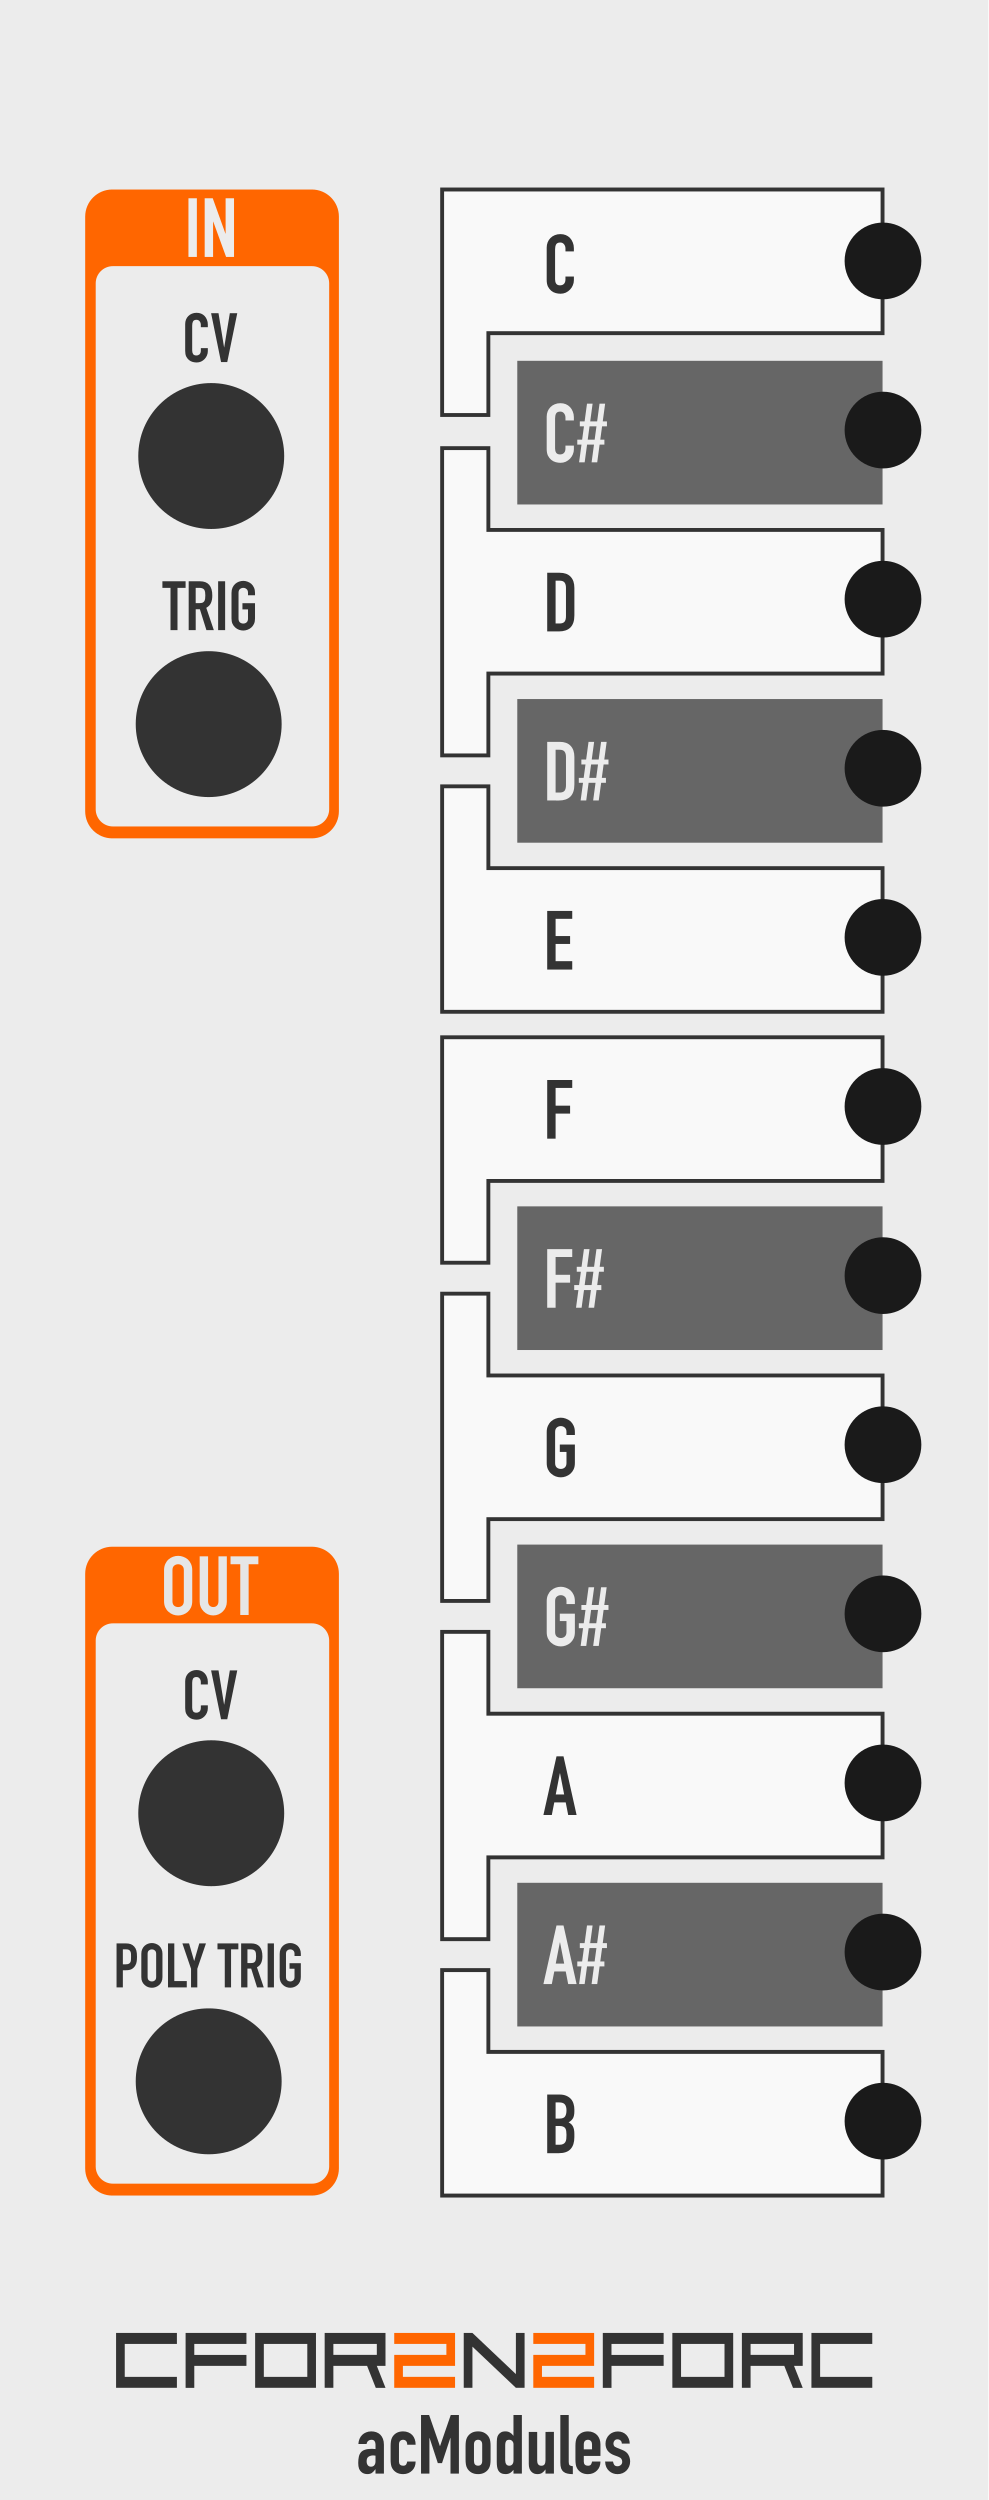
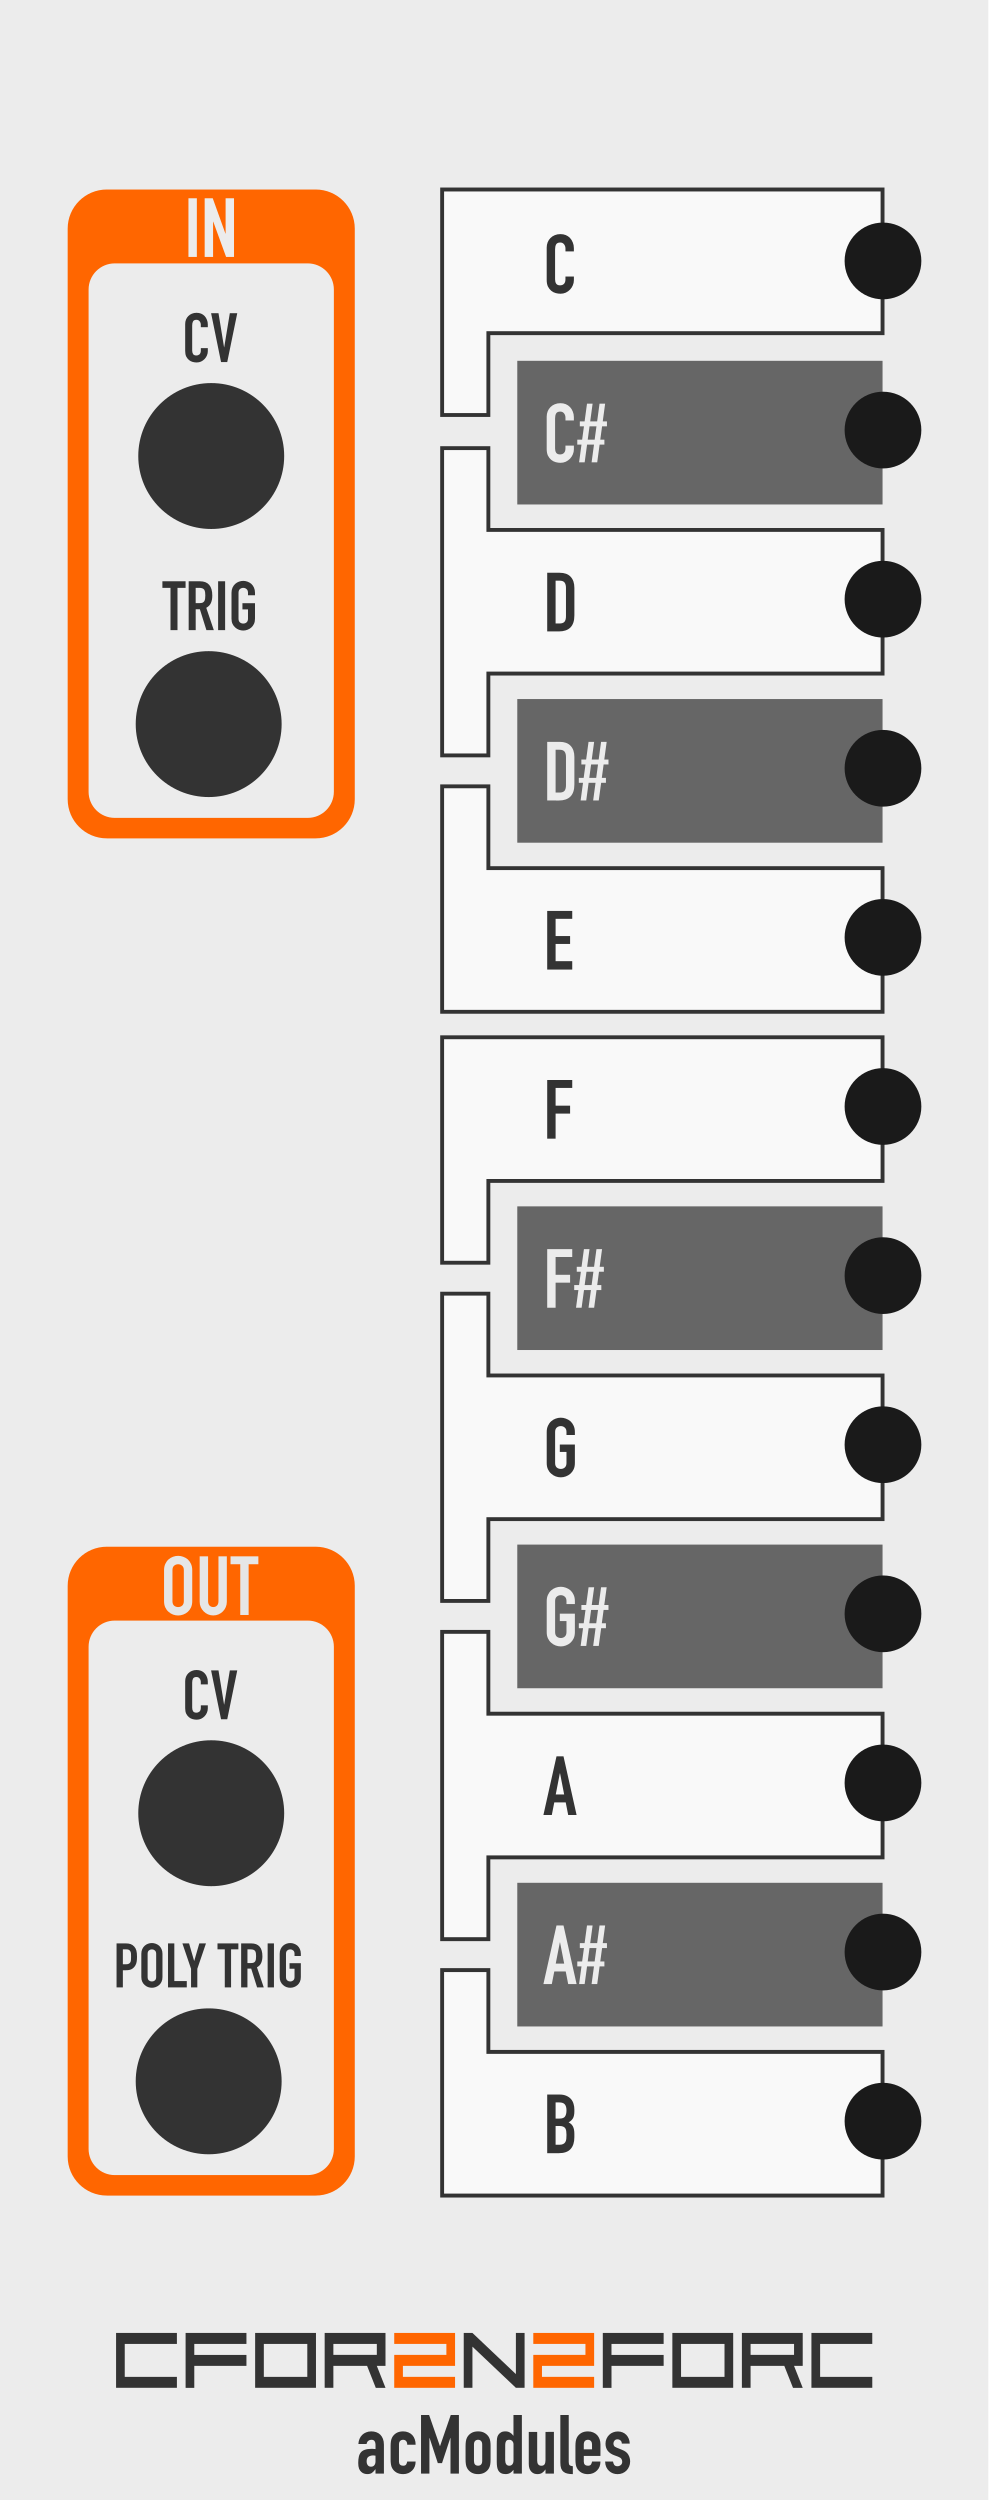
<svg xmlns="http://www.w3.org/2000/svg" id="svg8" version="1.1" viewBox="0 0 50.8 128.5" height="128.5mm" width="50.8mm" xml:space="preserve">
  <defs id="defs2" />
  <g id="layer1">
    <rect style="fill:#ececec;fill-opacity:1;stroke:none;stroke-width:0.5;stroke-linecap:round;stroke-miterlimit:4;stroke-dasharray:none;stop-color:#000000" id="rect1015" width="50.8" height="128.5" x="0" y="-3.541667e-07" />
+     <g id="g1" transform="translate(0.1305275)">
+       <rect style="fill:#ff6600;stroke:none;stroke-width:1;stroke-linejoin:round;stroke-dasharray:none" id="rect7-6-8-0-4" width="14.757" height="33.351" x="3.348" y="9.741" ry="2.01" />
+       <rect style="fill:#ececec;stroke-width:1;stroke-linejoin:round" id="rect1-0-8-2-2" width="12.607" height="28.501" x="4.423" y="13.538" ry="1.344" />
+     </g>
+     <g id="g2" transform="translate(0.1305313,69.76041)">
+       <rect style="fill:#ff6600;stroke:none;stroke-width:1;stroke-linejoin:round;stroke-dasharray:none" id="rect7-6-8-0-4-9" width="14.757" height="33.351" x="3.348" y="9.741" ry="2.01" />
+       <rect style="fill:#ececec;stroke-width:1;stroke-linejoin:round" id="rect1-0-8-2-2-9" width="12.607" height="28.501" x="4.423" y="13.538" ry="1.344" />
+     </g>
    <path id="rect37-1-5-3-9-6-3-1" style="fill:#f9f9f9;stroke:#333333;stroke-width:0.2;stroke-linecap:round;stroke-dasharray:none" d="m 22.726,40.418 v 11.589 h 1.188 1.188 20.261 v -7.384 H 25.102 v -4.205 z" />
    <path id="rect37-1-5-3-9-6-3-1-5" style="fill:#f9f9f9;stroke:#333333;stroke-width:0.2;stroke-linecap:round;stroke-dasharray:none" d="m 22.726,64.904 v -11.589 h 1.188 1.188 20.261 v 7.384 H 25.102 v 4.205 z" />
    <path id="rect37-1-5-3-9-6-3-1-5-1" style="fill:#f9f9f9;stroke:#333333;stroke-width:0.2;stroke-linecap:round;stroke-dasharray:none" d="M 22.726,21.33 V 9.741 h 1.188 1.188 20.261 V 17.125 H 25.102 v 4.205 z" />
    <path d="m 19.301,127.143 v -0.22 h -0.009 q -0.085,0.118 -0.173,0.182 -0.085,0.064 -0.241,0.064 -0.076,0 -0.157,-0.025 -0.076,-0.021 -0.148,-0.085 -0.072,-0.059 -0.118,-0.169 -0.042,-0.114 -0.042,-0.292 0,-0.182 0.03,-0.317 0.03,-0.14 0.11,-0.233 0.076,-0.089 0.207,-0.131 0.131,-0.047 0.334,-0.047 0.021,0 0.047,0 0.025,0 0.047,0.004 0.021,0.004 0.051,0.004 0.03,0 0.063,0.004 v -0.224 q 0,-0.11 -0.047,-0.182 -0.047,-0.072 -0.169,-0.072 -0.085,0 -0.157,0.055 -0.068,0.055 -0.089,0.161 h -0.419 q 0.017,-0.288 0.195,-0.465 0.085,-0.085 0.203,-0.131 0.118,-0.051 0.267,-0.051 0.135,0 0.254,0.042 0.118,0.042 0.207,0.127 0.085,0.085 0.135,0.212 0.051,0.127 0.051,0.296 v 1.494 z m 0,-0.922 q -0.072,-0.013 -0.118,-0.013 -0.14,0 -0.241,0.068 -0.097,0.064 -0.097,0.237 0,0.123 0.059,0.199 0.059,0.076 0.165,0.076 0.11,0 0.169,-0.072 0.063,-0.072 0.063,-0.203 z m 1.206,0.305 q 0,0.102 0.055,0.157 0.059,0.055 0.157,0.055 0.123,0 0.161,-0.072 0.042,-0.072 0.051,-0.144 h 0.432 q 0,0.283 -0.173,0.457 -0.085,0.089 -0.203,0.14 -0.118,0.051 -0.267,0.051 -0.203,0 -0.347,-0.085 -0.14,-0.085 -0.216,-0.224 -0.047,-0.085 -0.063,-0.195 -0.017,-0.11 -0.017,-0.241 v -0.707 q 0,-0.131 0.017,-0.241 0.017,-0.11 0.063,-0.195 0.076,-0.14 0.216,-0.224 0.144,-0.085 0.347,-0.085 0.148,0 0.267,0.051 0.123,0.051 0.207,0.14 0.169,0.19 0.169,0.495 h -0.432 q 0,-0.131 -0.059,-0.19 -0.055,-0.064 -0.152,-0.064 -0.097,0 -0.157,0.064 -0.055,0.059 -0.055,0.182 z m 1.134,0.618 v -3.013 h 0.415 l 0.554,1.595 h 0.009 l 0.55,-1.595 h 0.419 v 3.013 H 23.155 V 125.311 h -0.009 l -0.427,1.295 H 22.504 L 22.081,125.311 h -0.009 v 1.832 z m 2.289,-1.426 q 0,-0.131 0.017,-0.241 0.017,-0.11 0.063,-0.195 0.076,-0.14 0.216,-0.224 0.144,-0.085 0.347,-0.085 0.203,0 0.343,0.085 0.144,0.085 0.22,0.224 0.047,0.085 0.063,0.195 0.017,0.11 0.017,0.241 v 0.707 q 0,0.131 -0.017,0.241 -0.017,0.11 -0.063,0.195 -0.076,0.14 -0.22,0.224 -0.14,0.085 -0.343,0.085 -0.203,0 -0.347,-0.085 -0.14,-0.085 -0.216,-0.224 -0.047,-0.085 -0.063,-0.195 -0.017,-0.11 -0.017,-0.241 z m 0.432,0.774 q 0,0.123 0.055,0.186 0.059,0.059 0.157,0.059 0.097,0 0.152,-0.059 0.059,-0.064 0.059,-0.186 v -0.842 q 0,-0.123 -0.059,-0.182 -0.055,-0.064 -0.152,-0.064 -0.097,0 -0.157,0.064 -0.055,0.059 -0.055,0.182 z m 1.604,-0.046 q 0,0.131 0.051,0.212 0.051,0.08 0.161,0.08 0.097,0 0.157,-0.072 0.059,-0.076 0.059,-0.195 v -0.834 q 0,-0.102 -0.063,-0.165 -0.059,-0.068 -0.152,-0.068 -0.123,0 -0.169,0.076 -0.042,0.076 -0.042,0.178 z m 0.427,0.698 v -0.195 q -0.042,0.046 -0.08,0.089 -0.038,0.038 -0.085,0.068 -0.047,0.03 -0.106,0.046 -0.059,0.017 -0.14,0.017 -0.271,0 -0.377,-0.203 -0.038,-0.072 -0.055,-0.178 -0.017,-0.106 -0.017,-0.283 v -0.817 q 0,-0.233 0.013,-0.343 0.025,-0.212 0.199,-0.317 0.08,-0.055 0.241,-0.055 0.127,0 0.224,0.059 0.102,0.055 0.173,0.161 h 0.009 v -1.062 h 0.432 v 3.013 z m 2.078,-2.145 v 2.145 h -0.432 v -0.207 h -0.009 q -0.068,0.102 -0.165,0.169 -0.093,0.064 -0.241,0.064 -0.08,0 -0.161,-0.025 -0.08,-0.03 -0.144,-0.093 -0.063,-0.064 -0.102,-0.161 -0.038,-0.102 -0.038,-0.245 v -1.646 h 0.432 v 1.485 q 0,0.118 0.055,0.186 0.055,0.068 0.157,0.068 0.123,0 0.169,-0.076 0.047,-0.076 0.047,-0.22 v -1.443 z m 0.33,-0.867 h 0.432 v 2.408 q 0,0.123 0.042,0.169 0.047,0.042 0.169,0.055 v 0.406 q -0.148,0 -0.267,-0.025 -0.118,-0.021 -0.203,-0.089 -0.085,-0.064 -0.131,-0.178 -0.042,-0.118 -0.042,-0.309 z m 2.061,2.103 h -0.855 v 0.292 q 0,0.102 0.055,0.157 0.059,0.055 0.157,0.055 0.123,0 0.161,-0.072 0.042,-0.072 0.051,-0.144 h 0.432 q 0,0.283 -0.173,0.457 -0.085,0.089 -0.203,0.14 -0.118,0.051 -0.267,0.051 -0.203,0 -0.347,-0.085 -0.14,-0.085 -0.216,-0.224 -0.047,-0.085 -0.063,-0.195 -0.017,-0.11 -0.017,-0.241 v -0.707 q 0,-0.131 0.017,-0.241 0.017,-0.11 0.063,-0.195 0.076,-0.14 0.216,-0.224 0.144,-0.085 0.347,-0.085 0.148,0 0.267,0.051 0.123,0.051 0.207,0.14 0.169,0.19 0.169,0.478 z m -0.855,-0.339 h 0.423 v -0.245 q 0,-0.123 -0.059,-0.182 -0.055,-0.064 -0.152,-0.064 -0.097,0 -0.157,0.064 -0.055,0.059 -0.055,0.182 z m 1.955,-0.296 q -0.004,-0.11 -0.072,-0.165 -0.063,-0.055 -0.148,-0.055 -0.102,0 -0.157,0.068 -0.055,0.064 -0.055,0.148 0,0.059 0.03,0.118 0.03,0.055 0.152,0.102 l 0.254,0.102 q 0.241,0.093 0.33,0.254 0.093,0.161 0.093,0.351 0,0.135 -0.051,0.254 -0.047,0.114 -0.131,0.203 -0.085,0.089 -0.203,0.14 -0.118,0.051 -0.258,0.051 -0.262,0 -0.44,-0.165 -0.089,-0.08 -0.144,-0.199 -0.055,-0.123 -0.059,-0.283 h 0.406 q 0.013,0.089 0.059,0.165 0.051,0.076 0.173,0.076 0.093,0 0.165,-0.059 0.076,-0.064 0.076,-0.173 0,-0.089 -0.047,-0.152 -0.047,-0.064 -0.169,-0.11 l -0.207,-0.076 q -0.203,-0.076 -0.322,-0.224 -0.114,-0.152 -0.114,-0.368 0,-0.135 0.051,-0.25 0.051,-0.118 0.14,-0.203 0.085,-0.085 0.199,-0.127 0.114,-0.046 0.245,-0.046 0.131,0 0.241,0.046 0.114,0.046 0.195,0.131 0.08,0.085 0.127,0.203 0.047,0.114 0.047,0.245 z" id="text1" style="font-size:4.231px;line-height:1.25;font-family:'DIN Condensed';-inkscape-font-specification:'DIN Condensed, ';text-align:center;text-anchor:middle;fill:#333333;stroke-width:0.265" aria-label="acModules" />
    <g id="g36">
      <path style="font-size:5.021px;line-height:1.25;font-family:'Square Sans Serif 7';-inkscape-font-specification:'Square Sans Serif 7, ';text-align:center;text-anchor:middle;stroke-width:0.265;fill:#333333" d="M 9.093,120.477 H 6.412 v 1.693 h 2.681 v 0.564 H 5.966 v -2.821 h 3.127 z m 3.574,1.129 H 9.986 v 1.129 H 9.54 v -2.821 h 3.127 v 0.564 H 9.986 v 0.564 h 2.681 z m 0.447,-1.693 h 3.127 v 2.821 h -3.127 z m 0.447,2.257 h 2.234 v -1.693 h -2.234 z m 3.574,0.564 h -0.447 v -2.821 h 3.127 v 1.693 h -0.447 l 0.447,1.129 h -0.5 l -0.447,-1.129 h -1.733 z m 0,-1.693 h 2.234 v -0.564 h -2.234 z" id="path32" />
      <path style="font-size:5.021px;line-height:1.25;font-family:'Square Sans Serif 7';-inkscape-font-specification:'Square Sans Serif 7, ';text-align:center;text-anchor:middle;fill:#ff6600;stroke-width:0.265" d="m 20.709,122.17 h 2.681 v 0.564 h -3.127 v -1.693 h 2.681 v -0.564 h -2.681 v -0.564 h 3.127 v 1.693 h -2.681 z" id="path33" />
      <path style="font-size:5.021px;line-height:1.25;font-family:'Square Sans Serif 7';-inkscape-font-specification:'Square Sans Serif 7, ';text-align:center;text-anchor:middle;stroke-width:0.265;fill:#333333" d="m 23.836,119.913 h 0.447 l 2.234,2.116 v -2.116 h 0.447 v 2.821 h -0.447 l -2.234,-2.116 v 2.116 h -0.447 z" id="path34" />
      <path style="font-size:5.021px;line-height:1.25;font-family:'Square Sans Serif 7';-inkscape-font-specification:'Square Sans Serif 7, ';text-align:center;text-anchor:middle;fill:#ff6600;stroke-width:0.265" d="m 27.857,122.17 h 2.681 v 0.564 h -3.127 v -1.693 h 2.681 v -0.564 h -2.681 v -0.564 h 3.127 v 1.693 H 27.857 Z" id="path35" />
      <path style="font-size:5.021px;line-height:1.25;font-family:'Square Sans Serif 7';-inkscape-font-specification:'Square Sans Serif 7, ';text-align:center;text-anchor:middle;stroke-width:0.265;fill:#333333" d="m 34.112,121.606 h -2.681 v 1.129 h -0.447 v -2.821 h 3.127 v 0.564 h -2.681 v 0.564 h 2.681 z m 0.447,-1.693 h 3.127 v 2.821 h -3.127 z m 0.447,2.257 h 2.234 v -1.693 h -2.234 z m 3.574,0.564 h -0.447 v -2.821 h 3.127 v 1.693 h -0.447 l 0.447,1.129 h -0.5 l -0.447,-1.129 h -1.733 z m 0,-1.693 h 2.234 v -0.564 h -2.234 z m 6.255,-0.564 H 42.154 v 1.693 h 2.681 v 0.564 H 41.707 v -2.821 h 3.127 z" id="path36" />
    </g>
    <rect style="fill:#666666;stroke:none;stroke-width:3.5;stroke-linecap:round" id="rect37-3" width="18.775" height="7.384" x="26.588" y="18.546" />
    <rect style="fill:#666666;stroke:none;stroke-width:3.5;stroke-linecap:round" id="rect37-3-9" width="18.775" height="7.384" x="26.588" y="35.931" />
    <rect style="fill:#666666;stroke:none;stroke-width:3.5;stroke-linecap:round" id="rect37-3-9-0" width="18.775" height="7.384" x="26.588" y="62.007" />
    <rect style="fill:#666666;stroke:none;stroke-width:3.5;stroke-linecap:round" id="rect37-3-9-0-3" width="18.775" height="7.384" x="26.588" y="79.392" />
    <rect style="fill:#666666;stroke:none;stroke-width:3.5;stroke-linecap:round" id="rect37-3-9-0-3-1" width="18.775" height="7.384" x="26.588" y="96.776" />
    <path id="rect37-1-5-3-9-6" style="fill:#f9f9f9;stroke:#333333;stroke-width:0.2;stroke-linecap:round;stroke-dasharray:none" d="m 22.726,83.879 v 11.589 4.205 h 2.376 V 95.468 H 45.364 V 88.084 H 25.102 v -4.205 z" />
    <path id="rect37-1-5-3-9-6-9" style="fill:#f9f9f9;stroke:#333333;stroke-width:0.2;stroke-linecap:round;stroke-dasharray:none" d="M 22.726,66.494 V 78.083 82.288 h 2.376 V 78.083 H 45.364 V 70.699 H 25.102 v -4.205 z" />
    <path id="rect37-1-5-3-9-6-9-2" style="fill:#f9f9f9;stroke:#333333;stroke-width:0.2;stroke-linecap:round;stroke-dasharray:none" d="m 22.726,23.033 v 11.589 4.205 h 2.376 V 34.622 H 45.364 V 27.238 H 25.102 v -4.205 z" />
    <path id="rect37-1-5-3-9-6-3" style="fill:#f9f9f9;stroke:#333333;stroke-width:0.2;stroke-linecap:round;stroke-dasharray:none" d="m 22.726,101.263 v 11.589 h 1.188 1.188 20.261 v -7.384 H 25.102 v -4.205 z" />
    <circle style="fill:#1a1a1a;stroke-width:3.5;stroke-linecap:round" id="path1-7" cx="45.385" cy="13.413" r="1.972" />
    <circle style="fill:#1a1a1a;stroke-width:3.5;stroke-linecap:round" id="path1-7-1" cx="45.385" cy="22.106" r="1.972" />
    <circle style="fill:#1a1a1a;stroke-width:3.5;stroke-linecap:round" id="path1-7-1-6" cx="45.385" cy="30.798" r="1.972" />
    <circle style="fill:#1a1a1a;stroke-width:3.5;stroke-linecap:round" id="path1-7-1-6-4" cx="45.385" cy="39.49" r="1.972" />
    <path style="font-size:4.233px;line-height:2.053;font-family:'DIN Condensed';-inkscape-font-specification:'DIN Condensed, ';text-align:start;text-anchor:start;fill:#333333;stroke-width:0.265" d="m 29.498,14.213 v 0.186 q 0,0.14 -0.055,0.267 -0.051,0.123 -0.144,0.22 -0.093,0.097 -0.22,0.157 -0.123,0.055 -0.267,0.055 -0.123,0 -0.25,-0.034 -0.127,-0.034 -0.229,-0.119 -0.102,-0.085 -0.169,-0.216 -0.064,-0.135 -0.064,-0.343 v -1.659 q 0,-0.148 0.051,-0.275 0.051,-0.127 0.144,-0.22 0.093,-0.093 0.22,-0.144 0.131,-0.055 0.288,-0.055 0.305,0 0.495,0.199 0.093,0.097 0.144,0.233 0.055,0.131 0.055,0.288 v 0.169 h -0.432 v -0.144 q 0,-0.127 -0.072,-0.22 -0.072,-0.093 -0.195,-0.093 -0.161,0 -0.216,0.102 -0.051,0.097 -0.051,0.25 v 1.541 q 0,0.131 0.055,0.22 0.059,0.089 0.207,0.089 0.042,0 0.089,-0.013 0.051,-0.017 0.093,-0.051 0.038,-0.034 0.064,-0.093 0.025,-0.059 0.025,-0.148 v -0.148 z" id="path19" />
    <path style="font-size:4.233px;line-height:2.053;font-family:'DIN Condensed';-inkscape-font-specification:'DIN Condensed, ';text-align:start;text-anchor:start;fill:#ececec;stroke-width:0.265" d="m 29.498,22.904 v 0.186 q 0,0.14 -0.055,0.267 -0.051,0.123 -0.144,0.22 -0.093,0.097 -0.22,0.157 -0.123,0.055 -0.267,0.055 -0.123,0 -0.25,-0.034 -0.127,-0.034 -0.229,-0.119 -0.102,-0.085 -0.169,-0.216 -0.064,-0.135 -0.064,-0.343 v -1.659 q 0,-0.148 0.051,-0.275 0.051,-0.127 0.144,-0.22 0.093,-0.093 0.22,-0.144 0.131,-0.055 0.288,-0.055 0.305,0 0.495,0.199 0.093,0.097 0.144,0.233 0.055,0.131 0.055,0.288 v 0.169 h -0.432 v -0.144 q 0,-0.127 -0.072,-0.22 -0.072,-0.093 -0.195,-0.093 -0.161,0 -0.216,0.102 -0.051,0.097 -0.051,0.25 v 1.541 q 0,0.131 0.055,0.22 0.059,0.089 0.207,0.089 0.042,0 0.089,-0.013 0.051,-0.017 0.093,-0.051 0.038,-0.034 0.064,-0.093 0.025,-0.059 0.025,-0.148 v -0.148 z m 0.91,0.859 0.123,-0.91 h -0.356 l -0.123,0.91 H 29.765 l 0.123,-0.91 h -0.216 v -0.254 h 0.25 l 0.093,-0.686 h -0.212 v -0.254 h 0.246 l 0.123,-0.91 h 0.288 l -0.123,0.91 h 0.356 l 0.123,-0.91 h 0.288 l -0.123,0.91 h 0.216 v 0.254 h -0.25 l -0.093,0.686 h 0.212 v 0.254 h -0.246 l -0.123,0.91 z m 0.157,-1.164 0.093,-0.686 h -0.356 l -0.093,0.686 z" id="path20" />
    <path style="font-size:4.233px;line-height:2.053;font-family:'DIN Condensed';-inkscape-font-specification:'DIN Condensed, ';text-align:start;text-anchor:start;fill:#333333;stroke-width:0.265" d="m 28.126,32.454 v -3.014 h 0.639 q 0.373,0 0.563,0.203 0.195,0.203 0.195,0.576 v 1.41 q 0,0.423 -0.207,0.627 -0.203,0.199 -0.588,0.199 z m 0.432,-2.608 v 2.201 h 0.199 q 0.182,0 0.258,-0.089 0.076,-0.093 0.076,-0.288 v -1.452 q 0,-0.178 -0.072,-0.275 -0.072,-0.097 -0.262,-0.097 z" id="path21" />
    <path style="font-size:4.233px;line-height:2.053;font-family:'DIN Condensed';-inkscape-font-specification:'DIN Condensed, ';text-align:start;text-anchor:start;fill:#ececec;stroke-width:0.265" d="m 28.126,41.145 v -3.014 h 0.639 q 0.373,0 0.563,0.203 0.195,0.203 0.195,0.576 v 1.41 q 0,0.423 -0.207,0.627 -0.203,0.199 -0.588,0.199 z m 0.432,-2.608 v 2.201 h 0.199 q 0.182,0 0.258,-0.089 0.076,-0.093 0.076,-0.288 v -1.452 q 0,-0.178 -0.072,-0.275 -0.072,-0.097 -0.262,-0.097 z m 1.93,2.608 0.123,-0.91 h -0.356 l -0.123,0.91 h -0.288 l 0.123,-0.91 h -0.216 v -0.254 h 0.25 l 0.093,-0.686 h -0.212 v -0.254 h 0.246 l 0.123,-0.91 h 0.288 l -0.123,0.91 h 0.356 L 30.895,38.131 h 0.288 L 31.06,39.041 h 0.216 v 0.254 h -0.25 l -0.093,0.686 h 0.212 v 0.254 h -0.246 l -0.123,0.91 z m 0.157,-1.164 0.093,-0.686 h -0.356 l -0.093,0.686 z" id="path22" />
    <path style="font-size:4.233px;line-height:2.053;font-family:'DIN Condensed';-inkscape-font-specification:'DIN Condensed, ';text-align:start;text-anchor:start;fill:#333333;stroke-width:0.265" d="M 28.126,49.836 V 46.822 h 1.287 v 0.406 h -0.855 v 0.885 h 0.745 v 0.406 h -0.745 v 0.885 h 0.855 v 0.432 z" id="path23" />
    <path style="font-size:4.233px;line-height:2.053;font-family:'DIN Condensed';-inkscape-font-specification:'DIN Condensed, ';text-align:start;text-anchor:start;fill:#333333;stroke-width:0.265" d="m 28.126,58.527 v -3.014 h 1.287 v 0.406 h -0.855 v 0.914 h 0.745 v 0.406 h -0.745 v 1.287 z" id="path24" />
    <path style="font-size:4.233px;line-height:2.053;font-family:'DIN Condensed';-inkscape-font-specification:'DIN Condensed, ';text-align:start;text-anchor:start;fill:#ececec;stroke-width:0.265" d="m 28.126,67.218 v -3.014 h 1.287 v 0.406 h -0.855 v 0.914 h 0.745 v 0.406 h -0.745 v 1.287 z m 2.125,0 0.123,-0.91 h -0.356 l -0.123,0.91 h -0.288 l 0.123,-0.91 h -0.216 v -0.254 h 0.25 l 0.093,-0.686 h -0.212 v -0.254 h 0.246 l 0.123,-0.91 h 0.288 l -0.123,0.91 h 0.356 l 0.123,-0.91 H 30.946 l -0.123,0.91 h 0.216 v 0.254 h -0.25 l -0.093,0.686 h 0.212 v 0.254 h -0.246 l -0.123,0.91 z m 0.157,-1.164 0.093,-0.686 h -0.356 l -0.093,0.686 z" id="path25" />
    <path style="font-size:4.233px;line-height:2.053;font-family:'DIN Condensed';-inkscape-font-specification:'DIN Condensed, ';text-align:start;text-anchor:start;fill:#333333;stroke-width:0.265" d="m 28.101,73.606 q 0,-0.182 0.064,-0.322 0.064,-0.14 0.169,-0.233 0.102,-0.089 0.229,-0.135 0.131,-0.047 0.262,-0.047 0.131,0 0.258,0.047 0.131,0.047 0.237,0.135 0.102,0.093 0.165,0.233 0.064,0.14 0.064,0.322 v 0.152 h -0.432 v -0.152 q 0,-0.157 -0.089,-0.229 -0.085,-0.076 -0.203,-0.076 -0.119,0 -0.207,0.076 -0.085,0.072 -0.085,0.229 v 1.592 q 0,0.157 0.085,0.233 0.089,0.072 0.207,0.072 0.119,0 0.203,-0.072 0.089,-0.076 0.089,-0.233 v -0.567 h -0.343 v -0.381 h 0.775 v 0.948 q 0,0.191 -0.064,0.326 -0.064,0.135 -0.165,0.224 -0.106,0.093 -0.237,0.14 -0.127,0.047 -0.258,0.047 -0.131,0 -0.262,-0.047 -0.127,-0.047 -0.229,-0.14 -0.106,-0.089 -0.169,-0.224 -0.064,-0.135 -0.064,-0.326 z" id="path26" />
    <path style="font-size:4.233px;line-height:2.053;font-family:'DIN Condensed';-inkscape-font-specification:'DIN Condensed, ';text-align:start;text-anchor:start;fill:#ececec;stroke-width:0.265" d="m 28.101,82.297 q 0,-0.182 0.064,-0.322 0.064,-0.14 0.169,-0.233 0.102,-0.089 0.229,-0.135 0.131,-0.047 0.262,-0.047 0.131,0 0.258,0.047 0.131,0.047 0.237,0.135 0.102,0.093 0.165,0.233 0.064,0.14 0.064,0.322 v 0.152 h -0.432 v -0.152 q 0,-0.157 -0.089,-0.229 -0.085,-0.076 -0.203,-0.076 -0.119,0 -0.207,0.076 -0.085,0.072 -0.085,0.229 v 1.592 q 0,0.157 0.085,0.233 0.089,0.072 0.207,0.072 0.119,0 0.203,-0.072 0.089,-0.076 0.089,-0.233 v -0.567 h -0.343 v -0.381 h 0.775 v 0.948 q 0,0.191 -0.064,0.326 -0.064,0.135 -0.165,0.224 -0.106,0.093 -0.237,0.14 -0.127,0.047 -0.258,0.047 -0.131,0 -0.262,-0.047 -0.127,-0.047 -0.229,-0.14 -0.106,-0.089 -0.169,-0.224 -0.064,-0.135 -0.064,-0.326 z m 2.388,2.303 0.123,-0.91 h -0.356 l -0.123,0.91 h -0.288 l 0.123,-0.91 h -0.216 v -0.254 h 0.25 l 0.093,-0.686 h -0.212 v -0.254 h 0.246 l 0.123,-0.91 h 0.288 L 30.416,82.496 h 0.356 L 30.895,81.586 h 0.288 L 31.06,82.496 h 0.216 v 0.254 h -0.25 l -0.093,0.686 h 0.212 v 0.254 h -0.246 l -0.123,0.91 z m 0.157,-1.164 0.093,-0.686 h -0.356 l -0.093,0.686 z" id="path27" />
    <path style="font-size:4.233px;line-height:2.053;font-family:'DIN Condensed';-inkscape-font-specification:'DIN Condensed, ';text-align:start;text-anchor:start;fill:#333333;stroke-width:0.265" d="m 28.998,92.237 -0.212,-1.092 h -0.009 l -0.212,1.092 z m -1.067,1.054 0.673,-3.014 h 0.36 l 0.673,3.014 h -0.432 l -0.127,-0.648 h -0.588 l -0.127,0.648 z" id="path28" />
    <path style="font-size:4.233px;line-height:2.053;font-family:'DIN Condensed';-inkscape-font-specification:'DIN Condensed, ';text-align:start;text-anchor:start;fill:#ececec;stroke-width:0.265" d="m 28.998,100.928 -0.212,-1.092 h -0.009 l -0.212,1.092 z m -1.067,1.054 0.673,-3.014 h 0.36 l 0.673,3.014 h -0.432 l -0.127,-0.648 h -0.588 l -0.127,0.648 z m 2.476,0 0.123,-0.91 h -0.356 l -0.123,0.91 H 29.765 l 0.123,-0.91 h -0.216 v -0.254 h 0.25 l 0.093,-0.686 h -0.212 v -0.254 h 0.246 l 0.123,-0.91 h 0.288 l -0.123,0.91 h 0.356 l 0.123,-0.91 h 0.288 l -0.123,0.91 h 0.216 v 0.254 h -0.25 l -0.093,0.686 h 0.212 v 0.254 h -0.246 l -0.123,0.91 z m 0.157,-1.164 0.093,-0.686 h -0.356 l -0.093,0.686 z" id="path29" />
    <path style="font-size:4.233px;line-height:2.053;font-family:'DIN Condensed';-inkscape-font-specification:'DIN Condensed, ';text-align:start;text-anchor:start;fill:#333333;stroke-width:0.265" d="m 28.126,110.673 v -3.014 h 0.631 q 0.207,0 0.351,0.064 0.148,0.064 0.241,0.169 0.093,0.106 0.131,0.246 0.042,0.135 0.042,0.284 v 0.11 q 0,0.123 -0.021,0.207 -0.017,0.085 -0.055,0.148 -0.072,0.119 -0.22,0.203 0.152,0.072 0.224,0.212 0.072,0.14 0.072,0.381 v 0.169 q 0,0.398 -0.195,0.61 -0.191,0.212 -0.614,0.212 z m 0.432,-1.397 v 0.965 h 0.186 q 0.131,0 0.203,-0.038 0.076,-0.038 0.114,-0.106 0.038,-0.068 0.047,-0.161 0.009,-0.093 0.009,-0.203 0,-0.114 -0.013,-0.199 -0.013,-0.085 -0.051,-0.144 -0.042,-0.059 -0.114,-0.085 -0.072,-0.03 -0.19,-0.03 z m 0,-1.211 v 0.83 h 0.195 q 0.216,0 0.288,-0.106 0.076,-0.11 0.076,-0.318 0,-0.203 -0.085,-0.305 -0.08,-0.102 -0.296,-0.102 z" id="path30" />
-     <g id="g4" transform="translate(-1.5875,-0.8052521)">
-       <g id="g2-7-4" transform="translate(-29.89316)">
-         <rect style="fill:#ff6600;stroke:none;stroke-width:1;stroke-linejoin:round;stroke-dasharray:none" id="rect7-6-8-8" width="13.041" height="33.351" x="35.859" y="10.546" ry="1.393" />
-         <rect style="opacity:1;fill:#ececec;stroke-width:1;stroke-linejoin:round" id="rect1-0-8-6" width="12" height="28.8" x="36.4" y="14.485" ry="0.885" />
-       </g>
-       <circle style="fill:#333333;stroke-width:3.5;stroke-linecap:round" id="path1-56-8" cx="12.445" cy="24.245" r="3.75" />
-       <path d="m 12.27,18.7 v 0.155 q 0,0.116 -0.046,0.222 -0.042,0.102 -0.12,0.183 -0.078,0.081 -0.183,0.131 -0.102,0.046 -0.222,0.046 -0.102,0 -0.208,-0.028 -0.106,-0.028 -0.191,-0.099 -0.085,-0.071 -0.141,-0.18 -0.053,-0.113 -0.053,-0.286 v -1.383 q 0,-0.123 0.042,-0.229 0.042,-0.106 0.12,-0.183 0.078,-0.078 0.183,-0.12 0.109,-0.046 0.24,-0.046 0.254,0 0.413,0.166 0.078,0.081 0.12,0.194 0.046,0.109 0.046,0.24 v 0.141 h -0.36 v -0.12 q 0,-0.106 -0.06,-0.183 -0.06,-0.078 -0.162,-0.078 -0.134,0 -0.18,0.085 -0.042,0.081 -0.042,0.208 v 1.284 q 0,0.109 0.046,0.183 0.049,0.074 0.173,0.074 0.035,0 0.074,-0.011 0.042,-0.014 0.078,-0.042 0.032,-0.028 0.053,-0.078 0.021,-0.049 0.021,-0.123 v -0.123 z m 1.513,-1.796 -0.515,2.512 h -0.318 l -0.512,-2.512 h 0.381 l 0.286,1.753 h 0.007 l 0.289,-1.753 z" id="text8-7-5-4" style="font-size:3.528px;line-height:1.25;font-family:'DIN Condensed';-inkscape-font-specification:'DIN Condensed, ';text-align:center;text-anchor:middle;fill:#333333;stroke-width:0.265" aria-label="CV" />
-       <path d="M 10.351,33.195 V 31.022 H 9.935 v -0.339 h 1.192 v 0.339 h -0.416 v 2.173 z m 1.295,-2.173 v 0.783 h 0.205 q 0.095,0 0.152,-0.025 0.056,-0.028 0.088,-0.078 0.028,-0.049 0.039,-0.12 0.011,-0.074 0.011,-0.169 0,-0.095 -0.011,-0.166 -0.011,-0.074 -0.042,-0.127 -0.067,-0.099 -0.254,-0.099 z m -0.36,2.173 v -2.512 h 0.579 q 0.635,0 0.635,0.737 0,0.222 -0.07,0.377 -0.067,0.155 -0.24,0.25 l 0.388,1.147 h -0.381 l -0.335,-1.072 h -0.215 v 1.072 z m 1.513,0 v -2.512 h 0.36 v 2.512 z m 0.688,-1.919 q 0,-0.152 0.053,-0.268 0.053,-0.116 0.141,-0.194 0.085,-0.074 0.191,-0.113 0.109,-0.039 0.219,-0.039 0.109,0 0.215,0.039 0.109,0.039 0.198,0.113 0.085,0.078 0.138,0.194 0.053,0.116 0.053,0.268 v 0.127 h -0.36 v -0.127 q 0,-0.131 -0.074,-0.191 -0.07,-0.064 -0.169,-0.064 -0.099,0 -0.173,0.064 -0.071,0.06 -0.071,0.191 v 1.326 q 0,0.131 0.071,0.194 0.074,0.06 0.173,0.06 0.099,0 0.169,-0.06 0.074,-0.064 0.074,-0.194 v -0.473 h -0.286 v -0.318 h 0.646 v 0.79 q 0,0.159 -0.053,0.272 -0.053,0.113 -0.138,0.187 -0.088,0.078 -0.198,0.116 -0.106,0.039 -0.215,0.039 -0.109,0 -0.219,-0.039 -0.106,-0.039 -0.191,-0.116 -0.088,-0.074 -0.141,-0.187 -0.053,-0.113 -0.053,-0.272 z" id="text8-8-9-0-0" style="font-size:3.528px;line-height:1.25;font-family:'DIN Condensed';-inkscape-font-specification:'DIN Condensed, ';text-align:center;text-anchor:middle;fill:#333333;stroke-width:0.265" aria-label="TRIG" />
-       <circle style="fill:#333333;stroke-width:3.5;stroke-linecap:round" id="path1-56-2-1" cx="12.314" cy="38.025" r="3.75" />
-       <path d="m 11.274,14.011 v -3.014 h 0.432 v 3.014 z m 0.834,0 v -3.014 h 0.415 l 0.652,1.816 h 0.009 v -1.816 h 0.432 v 3.014 H 13.209 l -0.66,-1.812 h -0.009 v 1.812 z" id="text24" style="font-size:4.233px;line-height:1.25;font-family:'DIN Condensed';-inkscape-font-specification:'DIN Condensed, ';text-align:center;text-anchor:middle;fill:#ececec;stroke-width:0.265" aria-label="IN" />
+     <circle style="fill:#333333;stroke-width:3.5;stroke-linecap:round" id="path1-56-8" cx="10.857" cy="23.44" r="3.75" />
+     <path d="m 10.682,17.894 v 0.155 q 0,0.116 -0.046,0.222 -0.042,0.102 -0.12,0.183 -0.078,0.081 -0.183,0.131 -0.102,0.046 -0.222,0.046 -0.102,0 -0.208,-0.028 -0.106,-0.028 -0.191,-0.099 -0.085,-0.071 -0.141,-0.18 -0.053,-0.113 -0.053,-0.286 V 16.656 q 0,-0.123 0.042,-0.229 0.042,-0.106 0.12,-0.183 0.078,-0.078 0.183,-0.12 0.109,-0.046 0.24,-0.046 0.254,0 0.413,0.166 0.078,0.081 0.12,0.194 0.046,0.109 0.046,0.24 v 0.141 h -0.36 v -0.12 q 0,-0.106 -0.06,-0.183 -0.06,-0.078 -0.162,-0.078 -0.134,0 -0.18,0.085 -0.042,0.081 -0.042,0.208 v 1.284 q 0,0.109 0.046,0.183 0.049,0.074 0.173,0.074 0.035,0 0.074,-0.011 0.042,-0.014 0.078,-0.042 0.032,-0.028 0.053,-0.078 0.021,-0.049 0.021,-0.123 v -0.123 z m 1.513,-1.796 -0.515,2.512 h -0.318 l -0.512,-2.512 h 0.381 l 0.286,1.753 h 0.007 l 0.289,-1.753 z" id="text8-7-5-4" style="font-size:3.528px;line-height:1.25;font-family:'DIN Condensed';-inkscape-font-specification:'DIN Condensed, ';text-align:center;text-anchor:middle;fill:#333333;stroke-width:0.265" aria-label="CV" />
+     <path d="M 8.763,32.39 V 30.217 H 8.347 V 29.878 H 9.539 v 0.339 H 9.123 v 2.173 z m 1.295,-2.173 v 0.783 h 0.205 q 0.095,0 0.152,-0.025 0.056,-0.028 0.088,-0.078 0.028,-0.049 0.039,-0.12 0.011,-0.074 0.011,-0.169 0,-0.095 -0.011,-0.166 -0.011,-0.074 -0.042,-0.127 -0.067,-0.099 -0.254,-0.099 z M 9.698,32.39 v -2.512 h 0.579 q 0.635,0 0.635,0.737 0,0.222 -0.07,0.377 -0.067,0.155 -0.24,0.25 l 0.388,1.147 h -0.381 l -0.335,-1.072 h -0.215 v 1.072 z m 1.513,0 v -2.512 h 0.36 v 2.512 z m 0.688,-1.919 q 0,-0.152 0.053,-0.268 0.053,-0.116 0.141,-0.194 0.085,-0.074 0.191,-0.113 0.109,-0.039 0.219,-0.039 0.109,0 0.215,0.039 0.109,0.039 0.198,0.113 0.085,0.078 0.138,0.194 0.053,0.116 0.053,0.268 v 0.127 h -0.36 v -0.127 q 0,-0.131 -0.074,-0.191 -0.07,-0.064 -0.169,-0.064 -0.099,0 -0.173,0.064 -0.071,0.06 -0.071,0.191 v 1.326 q 0,0.131 0.071,0.194 0.074,0.06 0.173,0.06 0.099,0 0.169,-0.06 0.074,-0.064 0.074,-0.194 v -0.473 h -0.286 v -0.318 h 0.646 v 0.79 q 0,0.159 -0.053,0.272 -0.053,0.113 -0.138,0.187 -0.088,0.078 -0.198,0.116 -0.106,0.039 -0.215,0.039 -0.109,0 -0.219,-0.039 -0.106,-0.039 -0.191,-0.116 -0.088,-0.074 -0.141,-0.187 -0.053,-0.113 -0.053,-0.272 z" id="text8-8-9-0-0" style="font-size:3.528px;line-height:1.25;font-family:'DIN Condensed';-inkscape-font-specification:'DIN Condensed, ';text-align:center;text-anchor:middle;fill:#333333;stroke-width:0.265" aria-label="TRIG" />
+     <circle style="fill:#333333;stroke-width:3.5;stroke-linecap:round" id="path1-56-2-1" cx="10.726" cy="37.219" r="3.75" />
+     <path d="m 9.686,13.205 v -3.014 h 0.432 v 3.014 z m 0.834,0 v -3.014 h 0.415 l 0.652,1.816 h 0.009 v -1.816 h 0.432 v 3.014 H 11.621 l -0.66,-1.812 h -0.009 v 1.812 z" id="text24" style="font-size:4.233px;line-height:1.25;font-family:'DIN Condensed';-inkscape-font-specification:'DIN Condensed, ';text-align:center;text-anchor:middle;fill:#ececec;stroke-width:0.265" aria-label="IN" />
+     <path d="m 10.682,87.655 v 0.155 q 0,0.116 -0.046,0.222 -0.042,0.102 -0.12,0.183 -0.078,0.081 -0.183,0.131 -0.102,0.046 -0.222,0.046 -0.102,0 -0.208,-0.028 -0.106,-0.028 -0.191,-0.099 -0.085,-0.071 -0.141,-0.18 -0.053,-0.113 -0.053,-0.286 v -1.383 q 0,-0.123 0.042,-0.229 0.042,-0.106 0.12,-0.183 0.078,-0.078 0.183,-0.12 0.109,-0.046 0.24,-0.046 0.254,0 0.413,0.166 0.078,0.081 0.12,0.194 0.046,0.109 0.046,0.24 v 0.141 h -0.36 v -0.12 q 0,-0.106 -0.06,-0.183 -0.06,-0.078 -0.162,-0.078 -0.134,0 -0.18,0.085 -0.042,0.081 -0.042,0.208 v 1.284 q 0,0.109 0.046,0.183 0.049,0.074 0.173,0.074 0.035,0 0.074,-0.011 0.042,-0.014 0.078,-0.042 0.032,-0.028 0.053,-0.078 0.021,-0.049 0.021,-0.123 v -0.123 z m 1.513,-1.796 -0.515,2.512 h -0.318 l -0.512,-2.512 h 0.381 l 0.286,1.753 h 0.007 l 0.289,-1.753 z" id="text8-7-5" style="font-size:3.528px;line-height:1.25;font-family:'DIN Condensed';-inkscape-font-specification:'DIN Condensed, ';text-align:center;text-anchor:middle;fill:#333333;stroke-width:0.265" aria-label="CV" />
+     <circle style="fill:#333333;stroke-width:3.5;stroke-linecap:round" id="path1-56" cx="10.857" cy="93.2" r="3.75" />
+     <circle style="fill:#333333;stroke-width:3.5;stroke-linecap:round" id="path1-56-2" cx="10.726" cy="106.98" r="3.75" />
+     <g id="g14" transform="translate(-9.100867,12.50813)" style="fill:#e6e6e6">
+       <path style="font-size:4.233px;line-height:1.25;font-family:'DIN Condensed';-inkscape-font-specification:'DIN Condensed, ';text-align:center;text-anchor:middle;fill:#e6e6e6;stroke-width:0.265" d="m 21.45,70.502 v -2.608 h -0.5 v -0.406 h 1.431 v 0.406 h -0.5 v 2.608 z" id="path12" />
+       <path style="font-size:4.233px;line-height:1.25;font-family:'DIN Condensed';-inkscape-font-specification:'DIN Condensed, ';text-align:center;text-anchor:middle;fill:#e6e6e6;stroke-width:0.265" d="m 20.76,67.487 v 2.337 q 0,0.148 -0.055,0.275 -0.051,0.123 -0.148,0.22 -0.097,0.097 -0.224,0.152 -0.127,0.055 -0.271,0.055 -0.144,0 -0.271,-0.055 -0.123,-0.055 -0.22,-0.152 -0.097,-0.097 -0.152,-0.22 -0.055,-0.127 -0.055,-0.275 v -2.337 h 0.432 v 2.294 q 0,0.161 0.076,0.237 0.076,0.076 0.191,0.076 0.114,0 0.191,-0.076 0.076,-0.076 0.076,-0.237 v -2.294 z" id="path11" />
+       <path id="text18-0" style="font-size:4.233px;line-height:1.25;font-family:'DIN Condensed';-inkscape-font-specification:'DIN Condensed, ';text-align:center;text-anchor:middle;fill:#e6e6e6;stroke-width:0.265" d="m 18.258,67.462 c -0.087,0 -0.175,0.015 -0.263,0.047 -0.085,0.031 -0.161,0.076 -0.229,0.135 -0.071,0.062 -0.127,0.14 -0.169,0.233 -0.042,0.093 -0.064,0.2 -0.064,0.321 v 1.592 c 0,0.127 0.021,0.235 0.064,0.326 0.042,0.09 0.098,0.166 0.169,0.225 0.068,0.062 0.144,0.108 0.229,0.14 0.087,0.031 0.175,0.047 0.263,0.047 0.087,0 0.173,-0.015 0.258,-0.047 0.087,-0.031 0.167,-0.077 0.237,-0.14 0.068,-0.059 0.123,-0.134 0.165,-0.225 0.042,-0.09 0.064,-0.199 0.064,-0.326 v -1.592 c 0,-0.121 -0.021,-0.228 -0.064,-0.321 -0.042,-0.093 -0.098,-0.171 -0.165,-0.233 -0.071,-0.059 -0.15,-0.104 -0.237,-0.135 -0.085,-0.031 -0.17,-0.047 -0.258,-0.047 z m 0,0.432 c 0.079,0 0.147,0.025 0.203,0.076 0.059,0.048 0.089,0.124 0.089,0.228 v 1.592 c 0,0.104 -0.03,0.182 -0.089,0.233 -0.056,0.048 -0.124,0.072 -0.203,0.072 -0.079,0 -0.148,-0.024 -0.208,-0.072 -0.056,-0.051 -0.085,-0.128 -0.085,-0.233 v -1.592 c 0,-0.104 0.028,-0.18 0.085,-0.228 0.059,-0.051 0.129,-0.076 0.208,-0.076 z" />
    </g>
-     <g id="g5" transform="translate(-1.5875,0.6919866)">
-       <g id="g2-7" transform="translate(-29.89316,68.26317)">
-         <rect style="fill:#ff6600;stroke:none;stroke-width:1;stroke-linejoin:round;stroke-dasharray:none" id="rect7-6-8" width="13.041" height="33.351" x="35.859" y="10.546" ry="1.393" />
-         <rect style="opacity:1;fill:#ececec;stroke-width:1;stroke-linejoin:round" id="rect1-0-8" width="12" height="28.8" x="36.4" y="14.485" ry="0.885" />
-       </g>
-       <path d="m 12.27,86.963 v 0.155 q 0,0.116 -0.046,0.222 -0.042,0.102 -0.12,0.183 -0.078,0.081 -0.183,0.131 -0.102,0.046 -0.222,0.046 -0.102,0 -0.208,-0.028 -0.106,-0.028 -0.191,-0.099 -0.085,-0.071 -0.141,-0.18 -0.053,-0.113 -0.053,-0.286 V 85.725 q 0,-0.123 0.042,-0.229 0.042,-0.106 0.12,-0.183 0.078,-0.078 0.183,-0.12 0.109,-0.046 0.24,-0.046 0.254,0 0.413,0.166 0.078,0.081 0.12,0.194 0.046,0.109 0.046,0.24 v 0.141 h -0.36 v -0.12 q 0,-0.106 -0.06,-0.183 -0.06,-0.078 -0.162,-0.078 -0.134,0 -0.18,0.085 -0.042,0.081 -0.042,0.208 v 1.284 q 0,0.109 0.046,0.183 0.049,0.074 0.173,0.074 0.035,0 0.074,-0.011 0.042,-0.014 0.078,-0.042 0.032,-0.028 0.053,-0.078 0.021,-0.049 0.021,-0.123 v -0.123 z m 1.513,-1.796 -0.515,2.512 h -0.318 l -0.512,-2.512 h 0.381 l 0.286,1.753 h 0.007 l 0.289,-1.753 z" id="text8-7-5" style="font-size:3.528px;line-height:1.25;font-family:'DIN Condensed';-inkscape-font-specification:'DIN Condensed, ';text-align:center;text-anchor:middle;fill:#333333;stroke-width:0.265" aria-label="CV" />
-       <circle style="fill:#333333;stroke-width:3.5;stroke-linecap:round" id="path1-56" cx="12.445" cy="92.508" r="3.75" />
-       <circle style="fill:#333333;stroke-width:3.5;stroke-linecap:round" id="path1-56-2" cx="12.314" cy="106.288" r="3.75" />
-       <g id="g14" transform="translate(-7.513367,11.81614)" style="fill:#e6e6e6">
-         <path style="font-size:4.233px;line-height:1.25;font-family:'DIN Condensed';-inkscape-font-specification:'DIN Condensed, ';text-align:center;text-anchor:middle;fill:#e6e6e6;stroke-width:0.265" d="m 21.45,70.502 v -2.608 h -0.5 v -0.406 h 1.431 v 0.406 h -0.5 v 2.608 z" id="path12" />
-         <path style="font-size:4.233px;line-height:1.25;font-family:'DIN Condensed';-inkscape-font-specification:'DIN Condensed, ';text-align:center;text-anchor:middle;fill:#e6e6e6;stroke-width:0.265" d="m 20.76,67.487 v 2.337 q 0,0.148 -0.055,0.275 -0.051,0.123 -0.148,0.22 -0.097,0.097 -0.224,0.152 -0.127,0.055 -0.271,0.055 -0.144,0 -0.271,-0.055 -0.123,-0.055 -0.22,-0.152 -0.097,-0.097 -0.152,-0.22 -0.055,-0.127 -0.055,-0.275 v -2.337 h 0.432 v 2.294 q 0,0.161 0.076,0.237 0.076,0.076 0.191,0.076 0.114,0 0.191,-0.076 0.076,-0.076 0.076,-0.237 v -2.294 z" id="path11" />
-         <path id="text18-0" style="font-size:4.233px;line-height:1.25;font-family:'DIN Condensed';-inkscape-font-specification:'DIN Condensed, ';text-align:center;text-anchor:middle;fill:#e6e6e6;stroke-width:0.265" d="m 18.258,67.462 c -0.087,0 -0.175,0.015 -0.263,0.047 -0.085,0.031 -0.161,0.076 -0.229,0.135 -0.071,0.062 -0.127,0.14 -0.169,0.233 -0.042,0.093 -0.064,0.2 -0.064,0.321 v 1.592 c 0,0.127 0.021,0.235 0.064,0.326 0.042,0.09 0.098,0.166 0.169,0.225 0.068,0.062 0.144,0.108 0.229,0.14 0.087,0.031 0.175,0.047 0.263,0.047 0.087,0 0.173,-0.015 0.258,-0.047 0.087,-0.031 0.167,-0.077 0.237,-0.14 0.068,-0.059 0.123,-0.134 0.165,-0.225 0.042,-0.09 0.064,-0.199 0.064,-0.326 v -1.592 c 0,-0.121 -0.021,-0.228 -0.064,-0.321 -0.042,-0.093 -0.098,-0.171 -0.165,-0.233 -0.071,-0.059 -0.15,-0.104 -0.237,-0.135 -0.085,-0.031 -0.17,-0.047 -0.258,-0.047 z m 0,0.432 c 0.079,0 0.147,0.025 0.203,0.076 0.059,0.048 0.089,0.124 0.089,0.228 v 1.592 c 0,0.104 -0.03,0.182 -0.089,0.233 -0.056,0.048 -0.124,0.072 -0.203,0.072 -0.079,0 -0.148,-0.024 -0.208,-0.072 -0.056,-0.051 -0.085,-0.128 -0.085,-0.233 v -1.592 c 0,-0.104 0.028,-0.18 0.085,-0.228 0.059,-0.051 0.129,-0.076 0.208,-0.076 z" />
-       </g>
-       <path d="m 7.578,101.46 v -2.261 h 0.486 q 0.133,0 0.235,0.035 0.102,0.035 0.184,0.124 0.083,0.089 0.114,0.21 0.032,0.117 0.032,0.321 0,0.152 -0.019,0.257 -0.016,0.105 -0.073,0.197 -0.067,0.111 -0.178,0.175 -0.111,0.06 -0.292,0.06 h -0.165 v 0.883 z m 0.324,-1.956 V 100.273 h 0.156 q 0.098,0 0.152,-0.029 0.054,-0.029 0.079,-0.079 0.025,-0.048 0.029,-0.117 0.006,-0.07 0.006,-0.156 0,-0.079 -0.003,-0.149 -0.003,-0.073 -0.029,-0.127 -0.025,-0.054 -0.076,-0.083 -0.051,-0.029 -0.146,-0.029 z m 0.949,0.229 q 0,-0.137 0.048,-0.241 0.048,-0.105 0.127,-0.175 0.076,-0.067 0.171,-0.102 0.098,-0.035 0.197,-0.035 0.098,0 0.194,0.035 0.098,0.035 0.178,0.102 0.076,0.07 0.124,0.175 0.048,0.105 0.048,0.241 v 1.194 q 0,0.143 -0.048,0.244 -0.048,0.102 -0.124,0.168 -0.079,0.07 -0.178,0.105 -0.095,0.035 -0.194,0.035 -0.098,0 -0.197,-0.035 -0.095,-0.035 -0.171,-0.105 -0.079,-0.067 -0.127,-0.168 -0.048,-0.102 -0.048,-0.244 z m 0.324,1.194 q 0,0.117 0.064,0.175 0.067,0.054 0.156,0.054 0.089,0 0.152,-0.054 0.067,-0.057 0.067,-0.175 v -1.194 q 0,-0.117 -0.067,-0.171 -0.064,-0.057 -0.152,-0.057 -0.089,0 -0.156,0.057 -0.064,0.054 -0.064,0.171 z m 1.048,0.533 v -2.261 h 0.324 v 1.937 h 0.641 v 0.324 z m 1.184,0 v -0.956 l -0.445,-1.305 h 0.343 l 0.26,0.899 h 0.006 l 0.26,-0.899 h 0.343 l -0.445,1.305 v 0.956 z m 1.734,0 v -1.956 h -0.375 v -0.305 h 1.073 v 0.305 h -0.375 v 1.956 z m 1.165,-1.956 v 0.705 h 0.184 q 0.086,0 0.137,-0.022 0.051,-0.025 0.079,-0.07 0.025,-0.044 0.035,-0.108 0.009,-0.067 0.009,-0.152 0,-0.086 -0.009,-0.149 -0.009,-0.067 -0.038,-0.114 -0.06,-0.089 -0.229,-0.089 z m -0.324,1.956 v -2.261 h 0.521 q 0.572,0 0.572,0.664 0,0.2 -0.064,0.34 -0.06,0.14 -0.216,0.225 l 0.349,1.032 h -0.343 l -0.302,-0.965 h -0.194 v 0.965 z m 1.362,0 v -2.261 h 0.324 v 2.261 z m 0.619,-1.727 q 0,-0.137 0.048,-0.241 0.048,-0.105 0.127,-0.175 0.076,-0.067 0.171,-0.102 0.098,-0.035 0.197,-0.035 0.098,0 0.194,0.035 0.098,0.035 0.178,0.102 0.076,0.07 0.124,0.175 0.048,0.105 0.048,0.241 v 0.114 h -0.324 v -0.114 q 0,-0.117 -0.067,-0.171 -0.064,-0.057 -0.152,-0.057 -0.089,0 -0.156,0.057 -0.064,0.054 -0.064,0.171 v 1.194 q 0,0.117 0.064,0.175 0.067,0.054 0.156,0.054 0.089,0 0.152,-0.054 0.067,-0.057 0.067,-0.175 v -0.425 h -0.257 v -0.286 h 0.581 v 0.711 q 0,0.143 -0.048,0.244 -0.048,0.102 -0.124,0.168 -0.079,0.07 -0.178,0.105 -0.095,0.035 -0.194,0.035 -0.098,0 -0.197,-0.035 -0.095,-0.035 -0.171,-0.105 -0.079,-0.067 -0.127,-0.168 -0.048,-0.102 -0.048,-0.244 z" id="text2" style="font-size:3.175px;line-height:1.25;font-family:'DIN Condensed';-inkscape-font-specification:'DIN Condensed, ';text-align:center;text-anchor:middle;fill:#333333;stroke-width:0.265" aria-label="POLY TRIG" />
-     </g>
+     <path d="m 5.991,102.152 v -2.261 h 0.486 q 0.133,0 0.235,0.035 0.102,0.035 0.184,0.124 0.083,0.089 0.114,0.21 0.032,0.117 0.032,0.321 0,0.152 -0.019,0.257 -0.016,0.105 -0.073,0.197 -0.067,0.111 -0.178,0.175 -0.111,0.06 -0.292,0.06 h -0.165 v 0.883 z m 0.324,-1.956 v 0.768 h 0.156 q 0.098,0 0.152,-0.029 0.054,-0.029 0.079,-0.079 0.025,-0.048 0.029,-0.117 0.006,-0.07 0.006,-0.156 0,-0.079 -0.003,-0.149 -0.003,-0.073 -0.029,-0.127 -0.025,-0.054 -0.076,-0.083 -0.051,-0.029 -0.146,-0.029 z m 0.949,0.229 q 0,-0.137 0.048,-0.241 0.048,-0.105 0.127,-0.175 0.076,-0.067 0.171,-0.102 0.098,-0.035 0.197,-0.035 0.098,0 0.194,0.035 0.098,0.035 0.178,0.102 0.076,0.07 0.124,0.175 0.048,0.105 0.048,0.241 v 1.194 q 0,0.143 -0.048,0.244 -0.048,0.102 -0.124,0.168 -0.079,0.07 -0.178,0.105 -0.095,0.035 -0.194,0.035 -0.098,0 -0.197,-0.035 -0.095,-0.035 -0.171,-0.105 -0.079,-0.067 -0.127,-0.168 -0.048,-0.102 -0.048,-0.244 z m 0.324,1.194 q 0,0.117 0.064,0.175 0.067,0.054 0.156,0.054 0.089,0 0.152,-0.054 0.067,-0.057 0.067,-0.175 v -1.194 q 0,-0.117 -0.067,-0.171 -0.064,-0.057 -0.152,-0.057 -0.089,0 -0.156,0.057 -0.064,0.054 -0.064,0.171 z m 1.048,0.533 v -2.261 h 0.324 v 1.937 h 0.641 v 0.324 z m 1.184,0 v -0.956 l -0.445,-1.305 h 0.343 l 0.26,0.899 h 0.006 l 0.26,-0.899 h 0.343 l -0.445,1.305 v 0.956 z m 1.734,0 v -1.956 h -0.375 v -0.305 h 1.073 v 0.305 h -0.375 v 1.956 z m 1.165,-1.956 v 0.705 h 0.184 q 0.086,0 0.137,-0.022 0.051,-0.025 0.079,-0.07 0.025,-0.044 0.035,-0.108 0.009,-0.067 0.009,-0.152 0,-0.086 -0.009,-0.149 -0.009,-0.067 -0.038,-0.114 -0.06,-0.089 -0.229,-0.089 z m -0.324,1.956 v -2.261 h 0.521 q 0.572,0 0.572,0.664 0,0.2 -0.064,0.34 -0.06,0.14 -0.216,0.225 l 0.349,1.032 h -0.343 l -0.302,-0.965 h -0.194 v 0.965 z m 1.362,0 v -2.261 h 0.324 v 2.261 z m 0.619,-1.727 q 0,-0.137 0.048,-0.241 0.048,-0.105 0.127,-0.175 0.076,-0.067 0.171,-0.102 0.098,-0.035 0.197,-0.035 0.098,0 0.194,0.035 0.098,0.035 0.178,0.102 0.076,0.07 0.124,0.175 0.048,0.105 0.048,0.241 v 0.114 h -0.324 v -0.114 q 0,-0.117 -0.067,-0.171 -0.064,-0.057 -0.152,-0.057 -0.089,0 -0.156,0.057 -0.064,0.054 -0.064,0.171 v 1.194 q 0,0.117 0.064,0.175 0.067,0.054 0.156,0.054 0.089,0 0.152,-0.054 0.067,-0.057 0.067,-0.175 v -0.425 h -0.257 v -0.286 h 0.581 v 0.711 q 0,0.143 -0.048,0.244 -0.048,0.102 -0.124,0.168 -0.079,0.07 -0.178,0.105 -0.095,0.035 -0.194,0.035 -0.098,0 -0.197,-0.035 -0.095,-0.035 -0.171,-0.105 -0.079,-0.067 -0.127,-0.168 -0.048,-0.102 -0.048,-0.244 z" id="text2" style="font-size:3.175px;line-height:1.25;font-family:'DIN Condensed';-inkscape-font-specification:'DIN Condensed, ';text-align:center;text-anchor:middle;fill:#333333;stroke-width:0.265" aria-label="POLY TRIG" />
    <circle style="fill:#1a1a1a;stroke-width:3.5;stroke-linecap:round" id="path1-7-1-6-6" cx="45.385" cy="48.182" r="1.972" />
    <circle style="fill:#1a1a1a;stroke-width:3.5;stroke-linecap:round" id="path1-7-1-6-6-4" cx="45.385" cy="56.874" r="1.972" />
    <circle style="fill:#1a1a1a;stroke-width:3.5;stroke-linecap:round" id="path1-7-1-6-6-3" cx="45.385" cy="65.567" r="1.972" />
    <circle style="fill:#1a1a1a;stroke-width:3.5;stroke-linecap:round" id="path1-7-1-6-6-8" cx="45.385" cy="74.259" r="1.972" />
    <circle style="fill:#1a1a1a;stroke-width:3.5;stroke-linecap:round" id="path1-7-1-6-6-40" cx="45.385" cy="82.951" r="1.972" />
    <circle style="fill:#1a1a1a;stroke-width:3.5;stroke-linecap:round" id="path1-7-1-6-6-40-0" cx="45.385" cy="91.643" r="1.972" />
    <circle style="fill:#1a1a1a;stroke-width:3.5;stroke-linecap:round" id="path1-7-1-6-6-40-9" cx="45.385" cy="100.335" r="1.972" />
    <circle style="fill:#1a1a1a;stroke-width:3.5;stroke-linecap:round" id="path1-7-1-6-6-40-3" cx="45.385" cy="109.028" r="1.972" />
  </g>
</svg>
